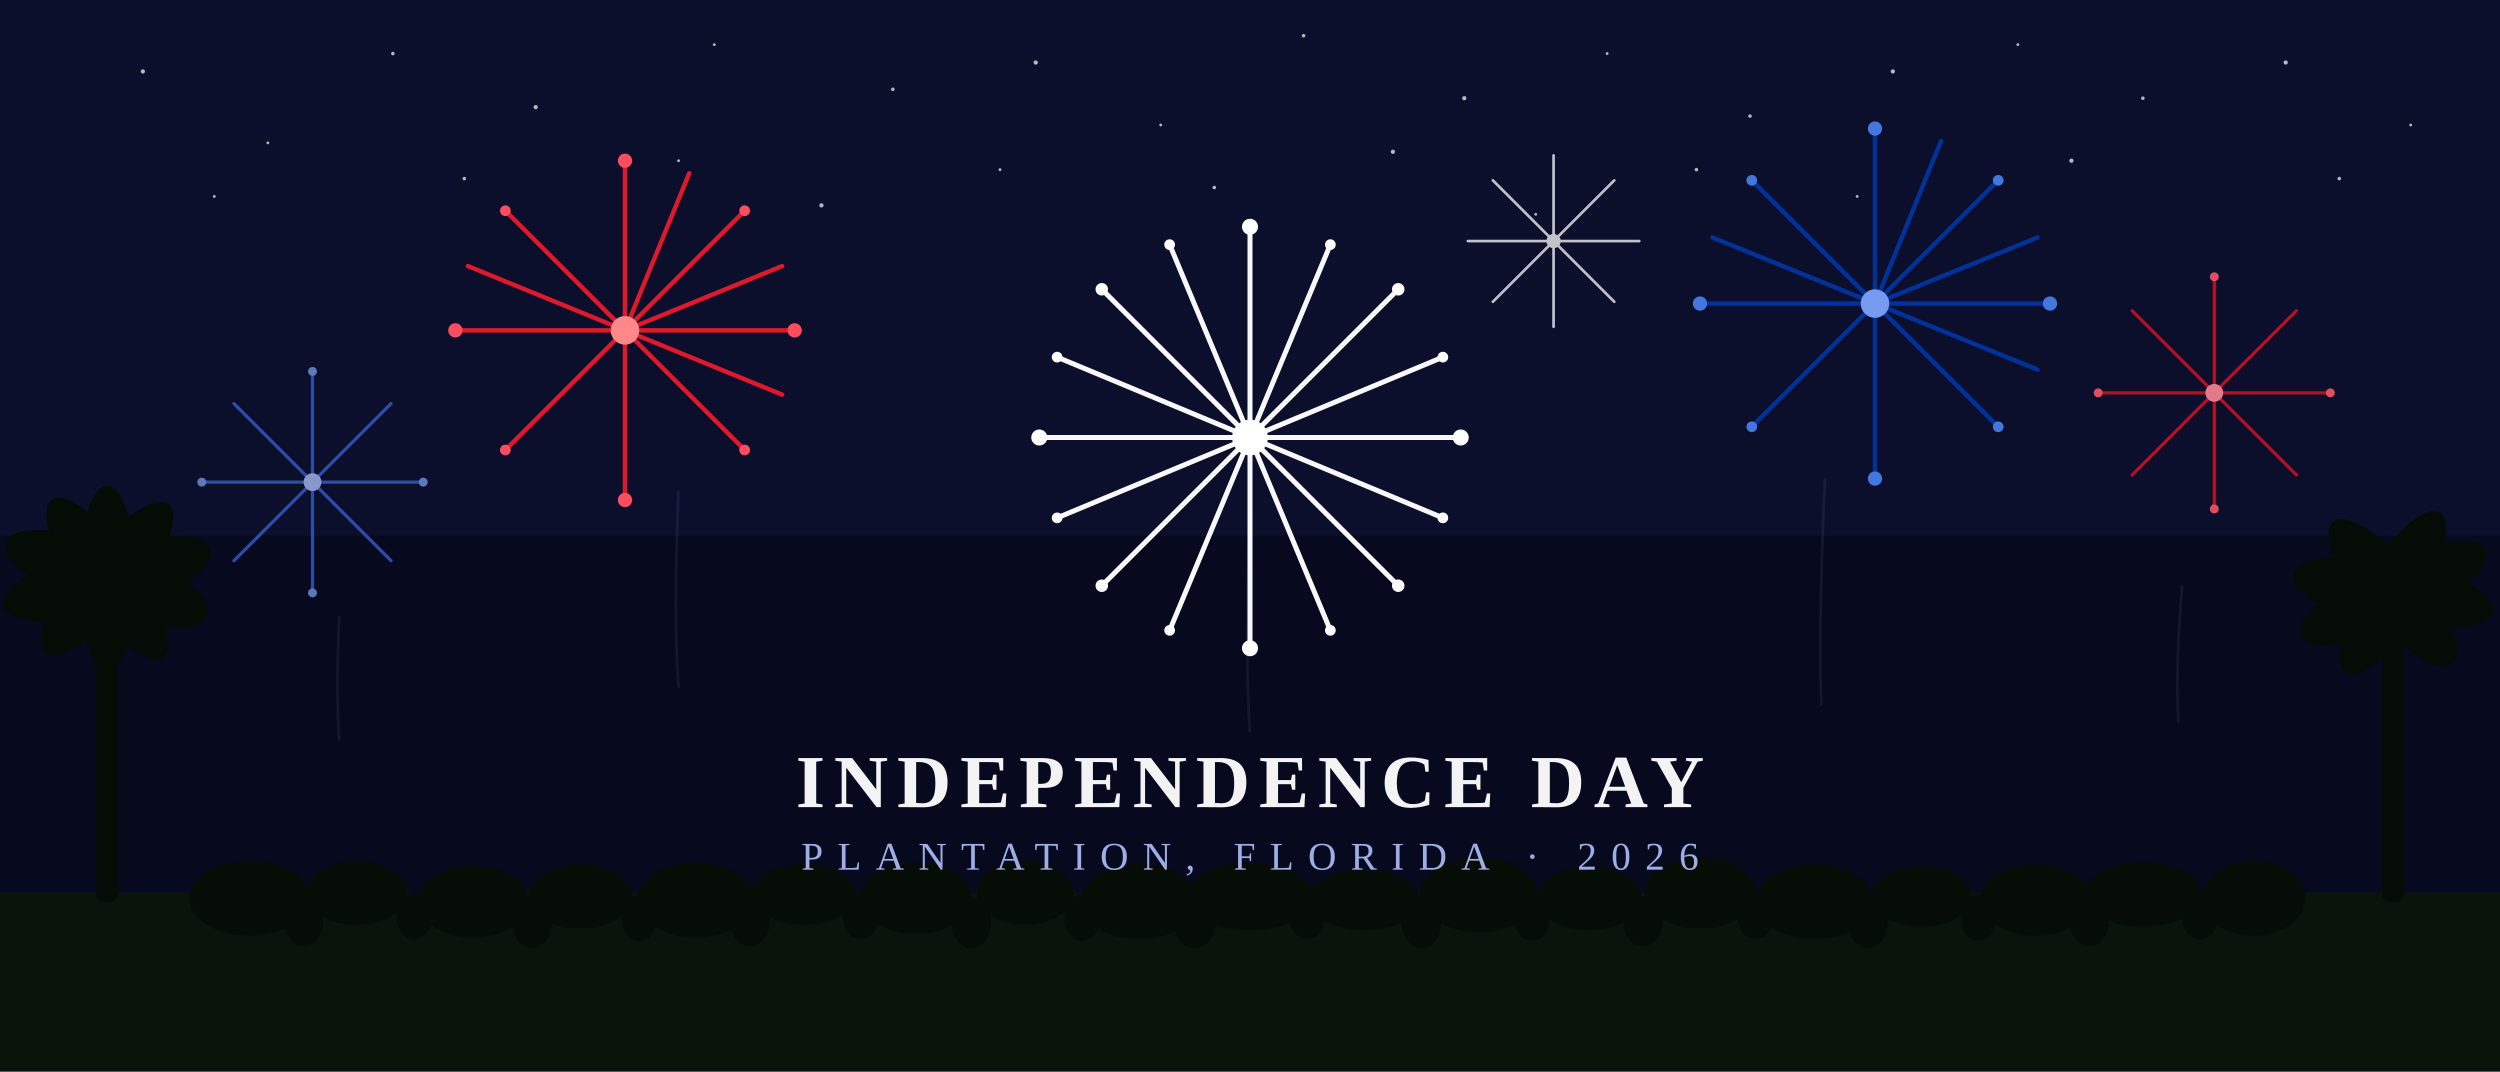
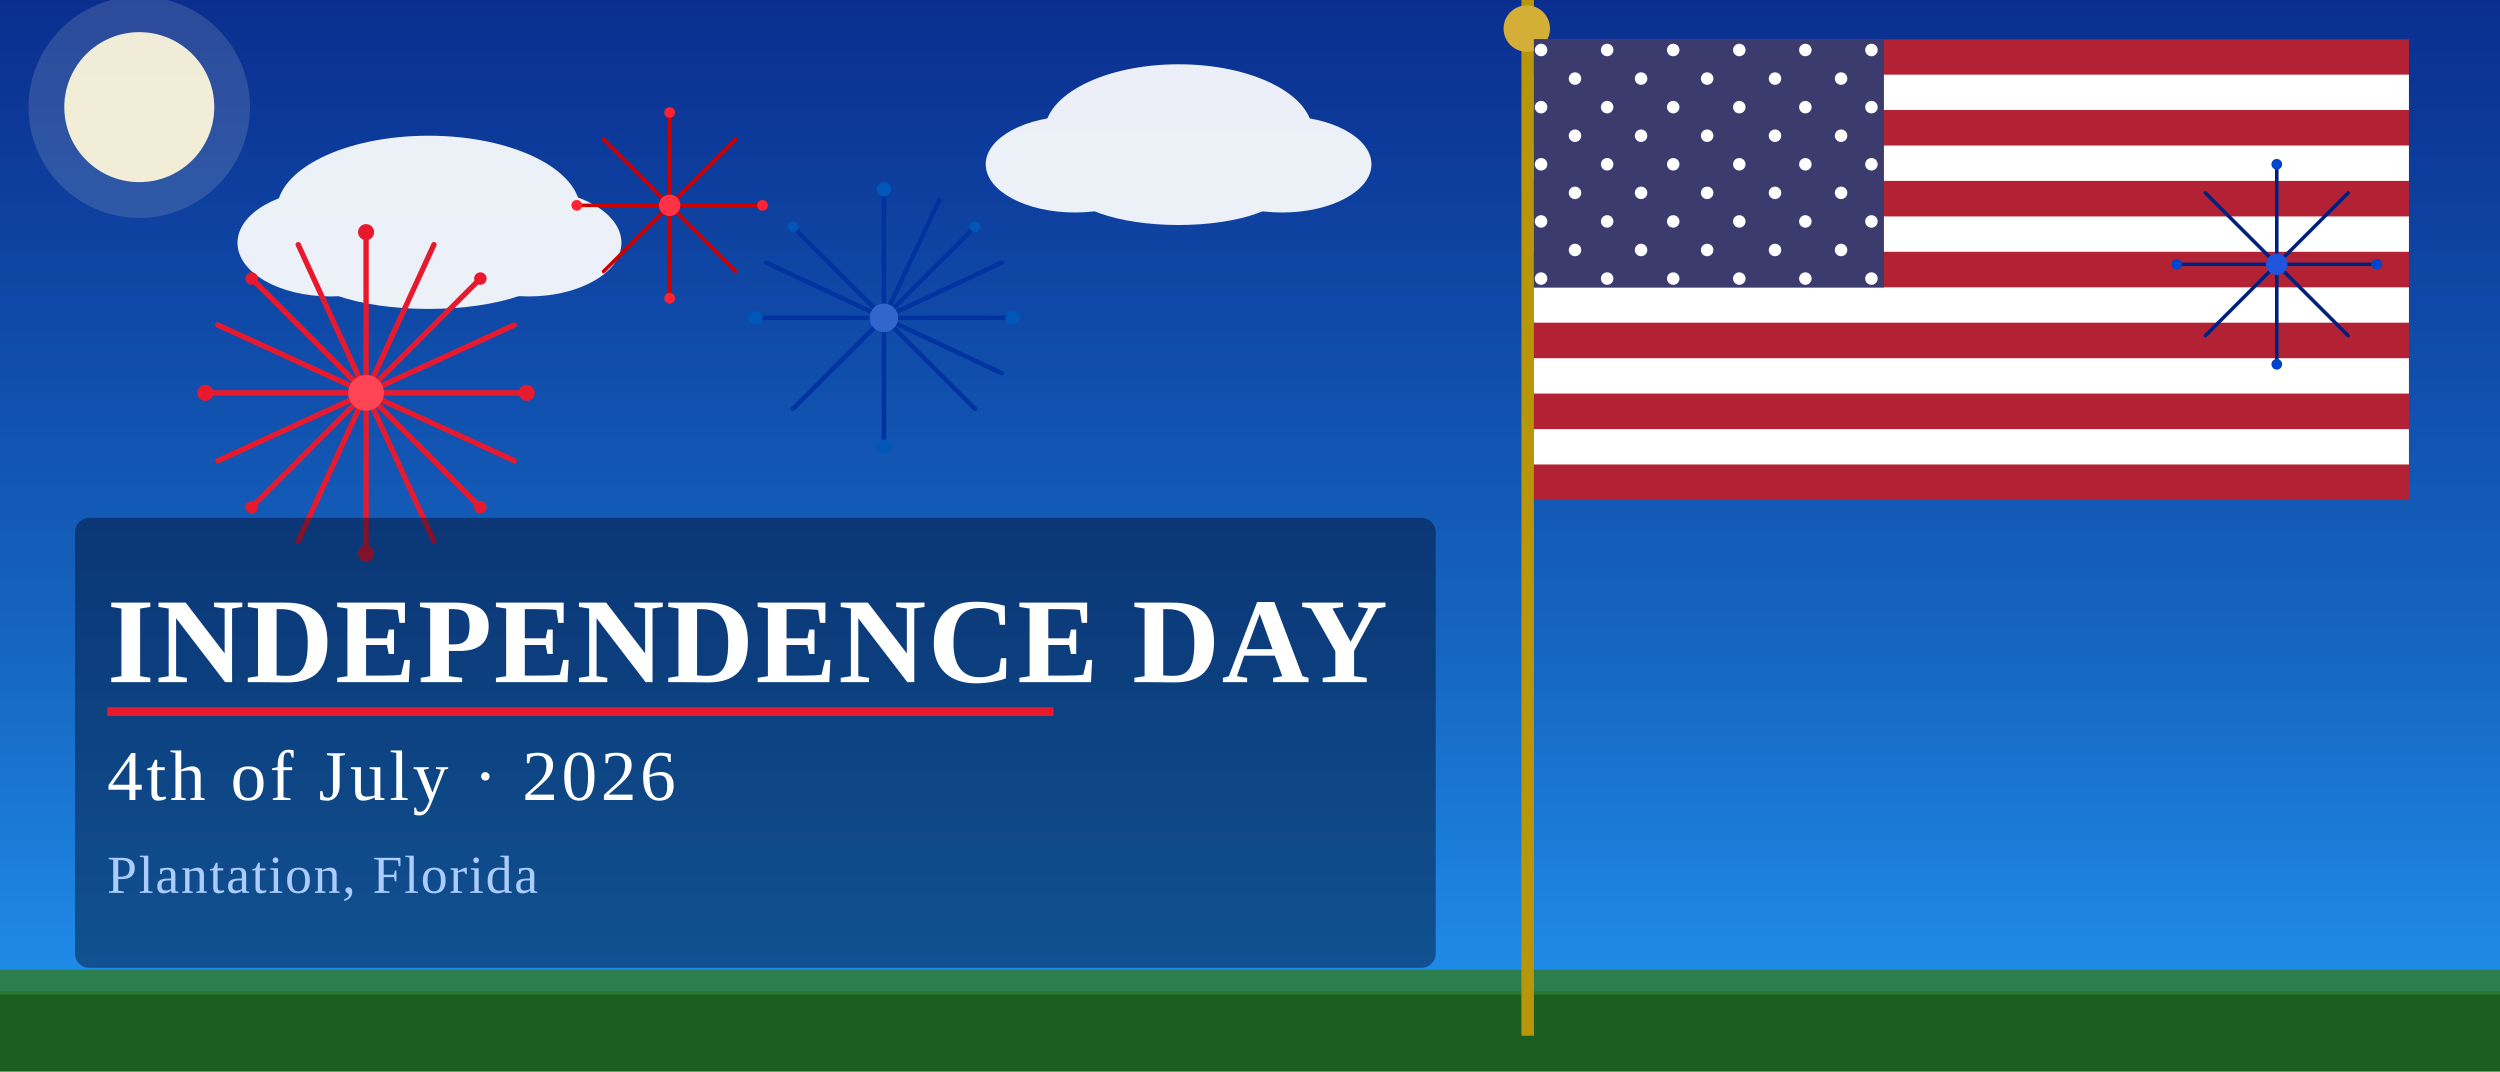
<svg xmlns="http://www.w3.org/2000/svg" viewBox="0 0 1400 600" width="1400" height="600">
-   <rect width="1400" height="600" fill="#07091f" />
-   <rect width="1400" height="300" fill="#0d1235" opacity="0.6" />
-   <g fill="white" opacity="0.7">
-     <circle cx="80" cy="40" r="1.2" />
-     <circle cx="150" cy="80" r="0.8" />
-     <circle cx="220" cy="30" r="1" />
-     <circle cx="300" cy="60" r="1.2" />
-     <circle cx="400" cy="25" r="0.8" />
-     <circle cx="500" cy="50" r="1" />
-     <circle cx="580" cy="35" r="1.2" />
-     <circle cx="650" cy="70" r="0.8" />
-     <circle cx="730" cy="20" r="1" />
-     <circle cx="820" cy="55" r="1.2" />
-     <circle cx="900" cy="30" r="0.8" />
-     <circle cx="980" cy="65" r="1" />
-     <circle cx="1060" cy="40" r="1.2" />
-     <circle cx="1130" cy="25" r="0.8" />
-     <circle cx="1200" cy="55" r="1" />
-     <circle cx="1280" cy="35" r="1.2" />
-     <circle cx="1350" cy="70" r="0.8" />
-     <circle cx="120" cy="110" r="0.8" />
-     <circle cx="260" cy="100" r="1" />
-     <circle cx="380" cy="90" r="0.8" />
-     <circle cx="460" cy="115" r="1.2" />
-     <circle cx="560" cy="95" r="0.8" />
-     <circle cx="680" cy="105" r="1" />
-     <circle cx="780" cy="85" r="1.2" />
-     <circle cx="860" cy="120" r="0.8" />
-     <circle cx="950" cy="95" r="1" />
-     <circle cx="1040" cy="110" r="0.8" />
-     <circle cx="1160" cy="90" r="1.2" />
-     <circle cx="1310" cy="100" r="1" />
+   <defs>
+     <linearGradient id="sky" x1="0" y1="0" x2="0" y2="1">
+       <stop offset="0%" stop-color="#0A2E8F" />
+       <stop offset="60%" stop-color="#1565C0" />
+       <stop offset="100%" stop-color="#2196F3" />
+     </linearGradient>
+   </defs>
+   <rect width="1400" height="600" fill="url(#sky)" />
+   <rect x="0" y="555" width="1400" height="45" fill="#1B5E20" />
+   <rect x="0" y="543" width="1400" height="14" fill="#2E7D32" opacity="0.85" />
+   <circle cx="78" cy="60" r="42" fill="#FFF8DC" opacity="0.93" />
+   <circle cx="78" cy="60" r="62" fill="#FFF8DC" opacity="0.14" />
+   <g fill="white" opacity="0.92">
+     <ellipse cx="240" cy="118" rx="85" ry="42" />
+     <ellipse cx="185" cy="136" rx="52" ry="30" />
+     <ellipse cx="296" cy="136" rx="52" ry="30" />
+     <ellipse cx="240" cy="148" rx="72" ry="25" />
+     <ellipse cx="660" cy="74" rx="75" ry="38" />
+     <ellipse cx="602" cy="92" rx="50" ry="27" />
+     <ellipse cx="718" cy="92" rx="50" ry="27" />
+     <ellipse cx="660" cy="104" rx="62" ry="22" />
+     <ellipse cx="1210" cy="108" rx="65" ry="33" />
+     <ellipse cx="1158" cy="124" rx="42" ry="24" />
+     <ellipse cx="1260" cy="124" rx="42" ry="24" />
+     <ellipse cx="1210" cy="136" rx="54" ry="19" />
  </g>
-   <g stroke="#8899cc" stroke-width="1.5" fill="none" opacity="0.1">
-     <path d="M700,410 Q697,370 700,290" />
-     <path d="M380,385 Q377,348 380,275" />
-     <path d="M1020,395 Q1018,358 1022,268" />
-     <path d="M190,415 Q188,388 190,345" />
-     <path d="M1220,405 Q1218,375 1222,328" />
+   <rect x="852" y="0" width="7" height="580" fill="#B8960C" />
+   <circle cx="855" cy="16" r="13" fill="#D4AF37" />
+   <rect x="859" y="22" width="490" height="258" fill="#B22234" />
+   <rect x="859" y="41.8" width="490" height="19.8" fill="white" />
+   <rect x="859" y="81.5" width="490" height="19.8" fill="white" />
+   <rect x="859" y="121.2" width="490" height="19.8" fill="white" />
+   <rect x="859" y="160.9" width="490" height="19.8" fill="white" />
+   <rect x="859" y="200.6" width="490" height="19.8" fill="white" />
+   <rect x="859" y="240.3" width="490" height="19.8" fill="white" />
+   <rect x="859" y="22" width="196" height="139" fill="#3C3B6E" />
+   <g fill="white">
+     <circle cx="863" cy="28" r="3.5" />
+     <circle cx="900" cy="28" r="3.5" />
+     <circle cx="937" cy="28" r="3.5" />
+     <circle cx="974" cy="28" r="3.5" />
+     <circle cx="1011" cy="28" r="3.5" />
+     <circle cx="1048" cy="28" r="3.5" />
+     <circle cx="882" cy="44" r="3.5" />
+     <circle cx="919" cy="44" r="3.5" />
+     <circle cx="956" cy="44" r="3.5" />
+     <circle cx="994" cy="44" r="3.5" />
+     <circle cx="1031" cy="44" r="3.5" />
+     <circle cx="863" cy="60" r="3.5" />
+     <circle cx="900" cy="60" r="3.5" />
+     <circle cx="937" cy="60" r="3.5" />
+     <circle cx="974" cy="60" r="3.5" />
+     <circle cx="1011" cy="60" r="3.5" />
+     <circle cx="1048" cy="60" r="3.5" />
+     <circle cx="882" cy="76" r="3.5" />
+     <circle cx="919" cy="76" r="3.5" />
+     <circle cx="956" cy="76" r="3.5" />
+     <circle cx="994" cy="76" r="3.5" />
+     <circle cx="1031" cy="76" r="3.5" />
+     <circle cx="863" cy="92" r="3.5" />
+     <circle cx="900" cy="92" r="3.5" />
+     <circle cx="937" cy="92" r="3.5" />
+     <circle cx="974" cy="92" r="3.5" />
+     <circle cx="1011" cy="92" r="3.5" />
+     <circle cx="1048" cy="92" r="3.5" />
+     <circle cx="882" cy="108" r="3.5" />
+     <circle cx="919" cy="108" r="3.5" />
+     <circle cx="956" cy="108" r="3.5" />
+     <circle cx="994" cy="108" r="3.5" />
+     <circle cx="1031" cy="108" r="3.5" />
+     <circle cx="863" cy="124" r="3.5" />
+     <circle cx="900" cy="124" r="3.5" />
+     <circle cx="937" cy="124" r="3.5" />
+     <circle cx="974" cy="124" r="3.5" />
+     <circle cx="1011" cy="124" r="3.5" />
+     <circle cx="1048" cy="124" r="3.5" />
+     <circle cx="882" cy="140" r="3.5" />
+     <circle cx="919" cy="140" r="3.5" />
+     <circle cx="956" cy="140" r="3.5" />
+     <circle cx="994" cy="140" r="3.5" />
+     <circle cx="1031" cy="140" r="3.5" />
+     <circle cx="863" cy="156" r="3.5" />
+     <circle cx="900" cy="156" r="3.5" />
+     <circle cx="937" cy="156" r="3.5" />
+     <circle cx="974" cy="156" r="3.5" />
+     <circle cx="1011" cy="156" r="3.5" />
+     <circle cx="1048" cy="156" r="3.5" />
  </g>
-   <g transform="translate(700, 245)">
-     <g stroke="white" stroke-width="2.8" stroke-linecap="round" opacity="0.97">
-       <line x1="0" y1="0" x2="0" y2="-118" />
-       <line x1="0" y1="0" x2="118" y2="0" />
-       <line x1="0" y1="0" x2="0" y2="118" />
-       <line x1="0" y1="0" x2="-118" y2="0" />
-       <line x1="0" y1="0" x2="83" y2="-83" />
-       <line x1="0" y1="0" x2="83" y2="83" />
-       <line x1="0" y1="0" x2="-83" y2="83" />
-       <line x1="0" y1="0" x2="-83" y2="-83" />
-       <line x1="0" y1="0" x2="45" y2="-108" />
-       <line x1="0" y1="0" x2="108" y2="-45" />
-       <line x1="0" y1="0" x2="108" y2="45" />
-       <line x1="0" y1="0" x2="45" y2="108" />
-       <line x1="0" y1="0" x2="-45" y2="108" />
-       <line x1="0" y1="0" x2="-108" y2="45" />
-       <line x1="0" y1="0" x2="-108" y2="-45" />
-       <line x1="0" y1="0" x2="-45" y2="-108" />
+   <g transform="translate(205, 220)">
+     <g stroke="#E8192C" stroke-width="3" stroke-linecap="round">
+       <line x1="0" y1="0" x2="0" y2="-90" />
+       <line x1="0" y1="0" x2="90" y2="0" />
+       <line x1="0" y1="0" x2="0" y2="90" />
+       <line x1="0" y1="0" x2="-90" y2="0" />
+       <line x1="0" y1="0" x2="64" y2="-64" />
+       <line x1="0" y1="0" x2="64" y2="64" />
+       <line x1="0" y1="0" x2="-64" y2="64" />
+       <line x1="0" y1="0" x2="-64" y2="-64" />
+       <line x1="0" y1="0" x2="38" y2="-83" />
+       <line x1="0" y1="0" x2="83" y2="-38" />
+       <line x1="0" y1="0" x2="83" y2="38" />
+       <line x1="0" y1="0" x2="38" y2="83" />
+       <line x1="0" y1="0" x2="-38" y2="83" />
+       <line x1="0" y1="0" x2="-83" y2="38" />
+       <line x1="0" y1="0" x2="-83" y2="-38" />
+       <line x1="0" y1="0" x2="-38" y2="-83" />
    </g>
-     <g fill="white">
-       <circle cx="0" cy="-118" r="4.5" />
-       <circle cx="118" cy="0" r="4.5" />
-       <circle cx="0" cy="118" r="4.5" />
-       <circle cx="-118" cy="0" r="4.5" />
-       <circle cx="83" cy="-83" r="3.5" />
-       <circle cx="83" cy="83" r="3.5" />
-       <circle cx="-83" cy="83" r="3.5" />
-       <circle cx="-83" cy="-83" r="3.5" />
-       <circle cx="45" cy="-108" r="3" />
-       <circle cx="108" cy="-45" r="3" />
-       <circle cx="108" cy="45" r="3" />
-       <circle cx="45" cy="108" r="3" />
-       <circle cx="-45" cy="108" r="3" />
-       <circle cx="-108" cy="45" r="3" />
-       <circle cx="-108" cy="-45" r="3" />
-       <circle cx="-45" cy="-108" r="3" />
+     <g fill="#E8192C">
+       <circle cx="0" cy="-90" r="4.5" />
+       <circle cx="90" cy="0" r="4.5" />
+       <circle cx="0" cy="90" r="4.5" />
+       <circle cx="-90" cy="0" r="4.5" />
+       <circle cx="64" cy="-64" r="3.5" />
+       <circle cx="64" cy="64" r="3.5" />
+       <circle cx="-64" cy="64" r="3.5" />
+       <circle cx="-64" cy="-64" r="3.5" />
    </g>
-     <circle cx="0" cy="0" r="10" fill="white" />
+     <circle cx="0" cy="0" r="10" fill="#FF4455" />
  </g>
-   <g transform="translate(350, 185)">
-     <g stroke="#E8192C" stroke-width="2.5" stroke-linecap="round" opacity="0.95">
-       <line x1="0" y1="0" x2="0" y2="-95" />
-       <line x1="0" y1="0" x2="95" y2="0" />
-       <line x1="0" y1="0" x2="0" y2="95" />
-       <line x1="0" y1="0" x2="-95" y2="0" />
-       <line x1="0" y1="0" x2="67" y2="-67" />
-       <line x1="0" y1="0" x2="67" y2="67" />
-       <line x1="0" y1="0" x2="-67" y2="67" />
-       <line x1="0" y1="0" x2="-67" y2="-67" />
-       <line x1="0" y1="0" x2="36" y2="-88" />
-       <line x1="0" y1="0" x2="88" y2="-36" />
-       <line x1="0" y1="0" x2="88" y2="36" />
-       <line x1="0" y1="0" x2="-88" y2="-36" />
+   <g transform="translate(495, 178)">
+     <g stroke="#0033A0" stroke-width="2.5" stroke-linecap="round">
+       <line x1="0" y1="0" x2="0" y2="-72" />
+       <line x1="0" y1="0" x2="72" y2="0" />
+       <line x1="0" y1="0" x2="0" y2="72" />
+       <line x1="0" y1="0" x2="-72" y2="0" />
+       <line x1="0" y1="0" x2="51" y2="-51" />
+       <line x1="0" y1="0" x2="51" y2="51" />
+       <line x1="0" y1="0" x2="-51" y2="51" />
+       <line x1="0" y1="0" x2="-51" y2="-51" />
+       <line x1="0" y1="0" x2="31" y2="-66" />
+       <line x1="0" y1="0" x2="66" y2="-31" />
+       <line x1="0" y1="0" x2="66" y2="31" />
+       <line x1="0" y1="0" x2="-66" y2="-31" />
    </g>
-     <g fill="#FF4D5E">
-       <circle cx="0" cy="-95" r="4" />
-       <circle cx="95" cy="0" r="4" />
-       <circle cx="0" cy="95" r="4" />
-       <circle cx="-95" cy="0" r="4" />
-       <circle cx="67" cy="-67" r="3" />
-       <circle cx="-67" cy="-67" r="3" />
-       <circle cx="67" cy="67" r="3" />
-       <circle cx="-67" cy="67" r="3" />
+     <g fill="#0057B8">
+       <circle cx="0" cy="-72" r="4" />
+       <circle cx="72" cy="0" r="4" />
+       <circle cx="0" cy="72" r="4" />
+       <circle cx="-72" cy="0" r="4" />
+       <circle cx="51" cy="-51" r="3" />
+       <circle cx="-51" cy="-51" r="3" />
    </g>
-     <circle cx="0" cy="0" r="8" fill="#FF8888" />
+     <circle cx="0" cy="0" r="8" fill="#3366CC" />
  </g>
-   <g transform="translate(1050, 170)">
-     <g stroke="#0033A0" stroke-width="2.5" stroke-linecap="round" opacity="0.95">
-       <line x1="0" y1="0" x2="0" y2="-98" />
-       <line x1="0" y1="0" x2="98" y2="0" />
-       <line x1="0" y1="0" x2="0" y2="98" />
-       <line x1="0" y1="0" x2="-98" y2="0" />
-       <line x1="0" y1="0" x2="69" y2="-69" />
-       <line x1="0" y1="0" x2="69" y2="69" />
-       <line x1="0" y1="0" x2="-69" y2="69" />
-       <line x1="0" y1="0" x2="-69" y2="-69" />
-       <line x1="0" y1="0" x2="37" y2="-91" />
-       <line x1="0" y1="0" x2="91" y2="-37" />
-       <line x1="0" y1="0" x2="91" y2="37" />
-       <line x1="0" y1="0" x2="-91" y2="-37" />
+   <g transform="translate(375, 115)">
+     <g stroke="#CC0000" stroke-width="2" stroke-linecap="round">
+       <line x1="0" y1="0" x2="0" y2="-52" />
+       <line x1="0" y1="0" x2="52" y2="0" />
+       <line x1="0" y1="0" x2="0" y2="52" />
+       <line x1="0" y1="0" x2="-52" y2="0" />
+       <line x1="0" y1="0" x2="37" y2="-37" />
+       <line x1="0" y1="0" x2="37" y2="37" />
+       <line x1="0" y1="0" x2="-37" y2="37" />
+       <line x1="0" y1="0" x2="-37" y2="-37" />
    </g>
-     <g fill="#4477DD">
-       <circle cx="0" cy="-98" r="4" />
-       <circle cx="98" cy="0" r="4" />
-       <circle cx="0" cy="98" r="4" />
-       <circle cx="-98" cy="0" r="4" />
-       <circle cx="69" cy="-69" r="3" />
-       <circle cx="-69" cy="-69" r="3" />
-       <circle cx="69" cy="69" r="3" />
-       <circle cx="-69" cy="69" r="3" />
+     <g fill="#FF2233">
+       <circle cx="0" cy="-52" r="3" />
+       <circle cx="52" cy="0" r="3" />
+       <circle cx="0" cy="52" r="3" />
+       <circle cx="-52" cy="0" r="3" />
    </g>
-     <circle cx="0" cy="0" r="8" fill="#7799EE" />
+     <circle cx="0" cy="0" r="6" fill="#FF3344" />
  </g>
-   <g transform="translate(175, 270)" opacity="0.88">
-     <g stroke="#3355BB" stroke-width="1.8" stroke-linecap="round">
-       <line x1="0" y1="0" x2="0" y2="-62" />
-       <line x1="0" y1="0" x2="62" y2="0" />
-       <line x1="0" y1="0" x2="0" y2="62" />
-       <line x1="0" y1="0" x2="-62" y2="0" />
-       <line x1="0" y1="0" x2="44" y2="-44" />
-       <line x1="0" y1="0" x2="44" y2="44" />
-       <line x1="0" y1="0" x2="-44" y2="44" />
-       <line x1="0" y1="0" x2="-44" y2="-44" />
+   <g transform="translate(1275, 148)">
+     <g stroke="#002080" stroke-width="2" stroke-linecap="round">
+       <line x1="0" y1="0" x2="0" y2="-56" />
+       <line x1="0" y1="0" x2="56" y2="0" />
+       <line x1="0" y1="0" x2="0" y2="56" />
+       <line x1="0" y1="0" x2="-56" y2="0" />
+       <line x1="0" y1="0" x2="40" y2="-40" />
+       <line x1="0" y1="0" x2="40" y2="40" />
+       <line x1="0" y1="0" x2="-40" y2="40" />
+       <line x1="0" y1="0" x2="-40" y2="-40" />
    </g>
-     <g fill="#6688CC">
-       <circle cx="0" cy="-62" r="2.5" />
-       <circle cx="62" cy="0" r="2.5" />
-       <circle cx="0" cy="62" r="2.5" />
-       <circle cx="-62" cy="0" r="2.5" />
+     <g fill="#0044CC">
+       <circle cx="0" cy="-56" r="3" />
+       <circle cx="56" cy="0" r="3" />
+       <circle cx="0" cy="56" r="3" />
+       <circle cx="-56" cy="0" r="3" />
    </g>
-     <circle cx="0" cy="0" r="5" fill="#99AADD" />
+     <circle cx="0" cy="0" r="6" fill="#2255DD" />
  </g>
-   <g transform="translate(1240, 220)" opacity="0.88">
-     <g stroke="#CC1122" stroke-width="1.8" stroke-linecap="round">
-       <line x1="0" y1="0" x2="0" y2="-65" />
-       <line x1="0" y1="0" x2="65" y2="0" />
-       <line x1="0" y1="0" x2="0" y2="65" />
-       <line x1="0" y1="0" x2="-65" y2="0" />
-       <line x1="0" y1="0" x2="46" y2="-46" />
-       <line x1="0" y1="0" x2="46" y2="46" />
-       <line x1="0" y1="0" x2="-46" y2="46" />
-       <line x1="0" y1="0" x2="-46" y2="-46" />
-     </g>
-     <g fill="#FF5566">
-       <circle cx="0" cy="-65" r="2.5" />
-       <circle cx="65" cy="0" r="2.5" />
-       <circle cx="0" cy="65" r="2.5" />
-       <circle cx="-65" cy="0" r="2.5" />
-     </g>
-     <circle cx="0" cy="0" r="5" fill="#FF8899" />
-   </g>
-   <g transform="translate(870, 135)" opacity="0.75">
-     <g stroke="white" stroke-width="1.5" stroke-linecap="round">
-       <line x1="0" y1="0" x2="0" y2="-48" />
-       <line x1="0" y1="0" x2="48" y2="0" />
-       <line x1="0" y1="0" x2="0" y2="48" />
-       <line x1="0" y1="0" x2="-48" y2="0" />
-       <line x1="0" y1="0" x2="34" y2="-34" />
-       <line x1="0" y1="0" x2="34" y2="34" />
-       <line x1="0" y1="0" x2="-34" y2="34" />
-       <line x1="0" y1="0" x2="-34" y2="-34" />
-     </g>
-     <circle cx="0" cy="0" r="4" fill="white" />
-   </g>
-   <rect x="0" y="500" width="1400" height="100" fill="#0a140a" />
-   <g fill="#060c06">
-     <ellipse cx="140" cy="503" rx="34" ry="21" />
-     <ellipse cx="200" cy="500" rx="28" ry="18" />
-     <ellipse cx="265" cy="505" rx="31" ry="20" />
-     <ellipse cx="325" cy="502" rx="29" ry="18" />
-     <ellipse cx="390" cy="504" rx="33" ry="21" />
-     <ellipse cx="450" cy="501" rx="29" ry="17" />
-     <ellipse cx="513" cy="503" rx="31" ry="20" />
-     <ellipse cx="574" cy="500" rx="27" ry="18" />
-     <ellipse cx="638" cy="505" rx="33" ry="21" />
-     <ellipse cx="700" cy="502" rx="35" ry="19" />
-     <ellipse cx="764" cy="504" rx="31" ry="17" />
-     <ellipse cx="828" cy="501" rx="33" ry="21" />
-     <ellipse cx="890" cy="503" rx="29" ry="18" />
-     <ellipse cx="952" cy="500" rx="31" ry="20" />
-     <ellipse cx="1016" cy="505" rx="33" ry="21" />
-     <ellipse cx="1076" cy="502" rx="28" ry="17" />
-     <ellipse cx="1140" cy="504" rx="31" ry="20" />
-     <ellipse cx="1200" cy="501" rx="33" ry="18" />
-     <ellipse cx="1262" cy="503" rx="29" ry="21" />
-     <ellipse cx="170" cy="516" rx="11" ry="14" />
-     <ellipse cx="232" cy="513" rx="10" ry="13" />
-     <ellipse cx="298" cy="517" rx="11" ry="14" />
-     <ellipse cx="358" cy="514" rx="10" ry="13" />
-     <ellipse cx="420" cy="516" rx="11" ry="14" />
-     <ellipse cx="482" cy="513" rx="10" ry="13" />
-     <ellipse cx="544" cy="517" rx="11" ry="14" />
-     <ellipse cx="606" cy="514" rx="10" ry="13" />
-     <ellipse cx="669" cy="516" rx="12" ry="15" />
-     <ellipse cx="732" cy="513" rx="10" ry="13" />
-     <ellipse cx="796" cy="517" rx="11" ry="14" />
-     <ellipse cx="858" cy="514" rx="10" ry="13" />
-     <ellipse cx="920" cy="516" rx="11" ry="14" />
-     <ellipse cx="983" cy="513" rx="10" ry="13" />
-     <ellipse cx="1046" cy="517" rx="11" ry="14" />
-     <ellipse cx="1108" cy="514" rx="10" ry="13" />
-     <ellipse cx="1170" cy="516" rx="11" ry="14" />
-     <ellipse cx="1232" cy="513" rx="10" ry="13" />
-   </g>
-   <g fill="#050b05">
-     <rect x="54" y="322" width="12" height="183" rx="4" />
-     <ellipse cx="60" cy="324" rx="60" ry="19" transform="rotate(-15 60 324)" />
-     <ellipse cx="60" cy="324" rx="60" ry="19" transform="rotate(20 60 324)" />
-     <ellipse cx="60" cy="324" rx="54" ry="17" transform="rotate(55 60 324)" />
-     <ellipse cx="60" cy="324" rx="54" ry="17" transform="rotate(-50 60 324)" />
-     <ellipse cx="60" cy="324" rx="52" ry="16" transform="rotate(90 60 324)" />
-     <rect x="1334" y="330" width="12" height="175" rx="4" />
-     <ellipse cx="1340" cy="332" rx="57" ry="18" transform="rotate(10 1340 332)" />
-     <ellipse cx="1340" cy="332" rx="57" ry="18" transform="rotate(-25 1340 332)" />
-     <ellipse cx="1340" cy="332" rx="52" ry="17" transform="rotate(50 1340 332)" />
-     <ellipse cx="1340" cy="332" rx="52" ry="17" transform="rotate(-60 1340 332)" />
-   </g>
-   <text x="700" y="452" text-anchor="middle" font-family="Georgia, 'Times New Roman', serif" font-size="42" font-weight="bold" fill="white" opacity="0.95" letter-spacing="5">INDEPENDENCE DAY</text>
-   <text x="700" y="487" text-anchor="middle" font-family="Georgia, 'Times New Roman', serif" font-size="22" fill="#B0C4FF" opacity="0.88" letter-spacing="8">PLANTATION, FLORIDA · 2026</text>
+   <rect x="42" y="290" width="762" height="252" rx="8" fill="#000A24" opacity="0.44" />
+   <text x="60" y="382" font-family="Georgia, 'Times New Roman', serif" font-size="68" font-weight="bold" fill="white" letter-spacing="1">INDEPENDENCE DAY</text>
+   <rect x="60" y="396" width="530" height="5" fill="#E8192C" />
+   <text x="60" y="448" font-family="Georgia, 'Times New Roman', serif" font-size="40" fill="white" letter-spacing="2">4th of July · 2026</text>
+   <text x="60" y="500" font-family="Georgia, 'Times New Roman', serif" font-size="30" fill="#AACCFF" letter-spacing="1">Plantation, Florida</text>
</svg>
